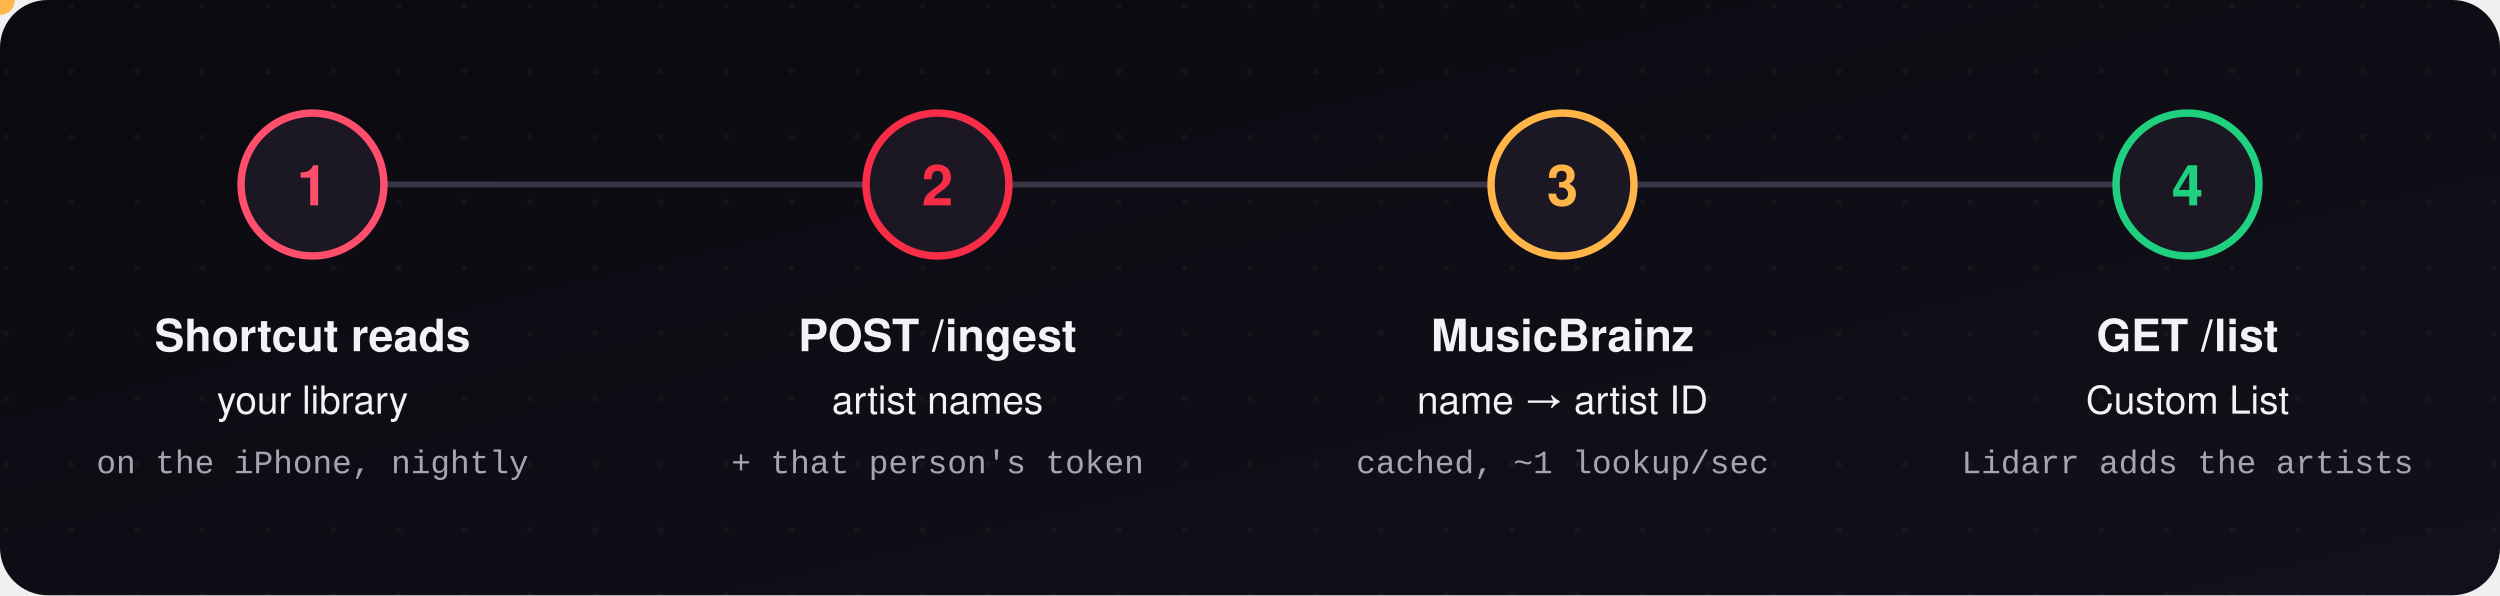
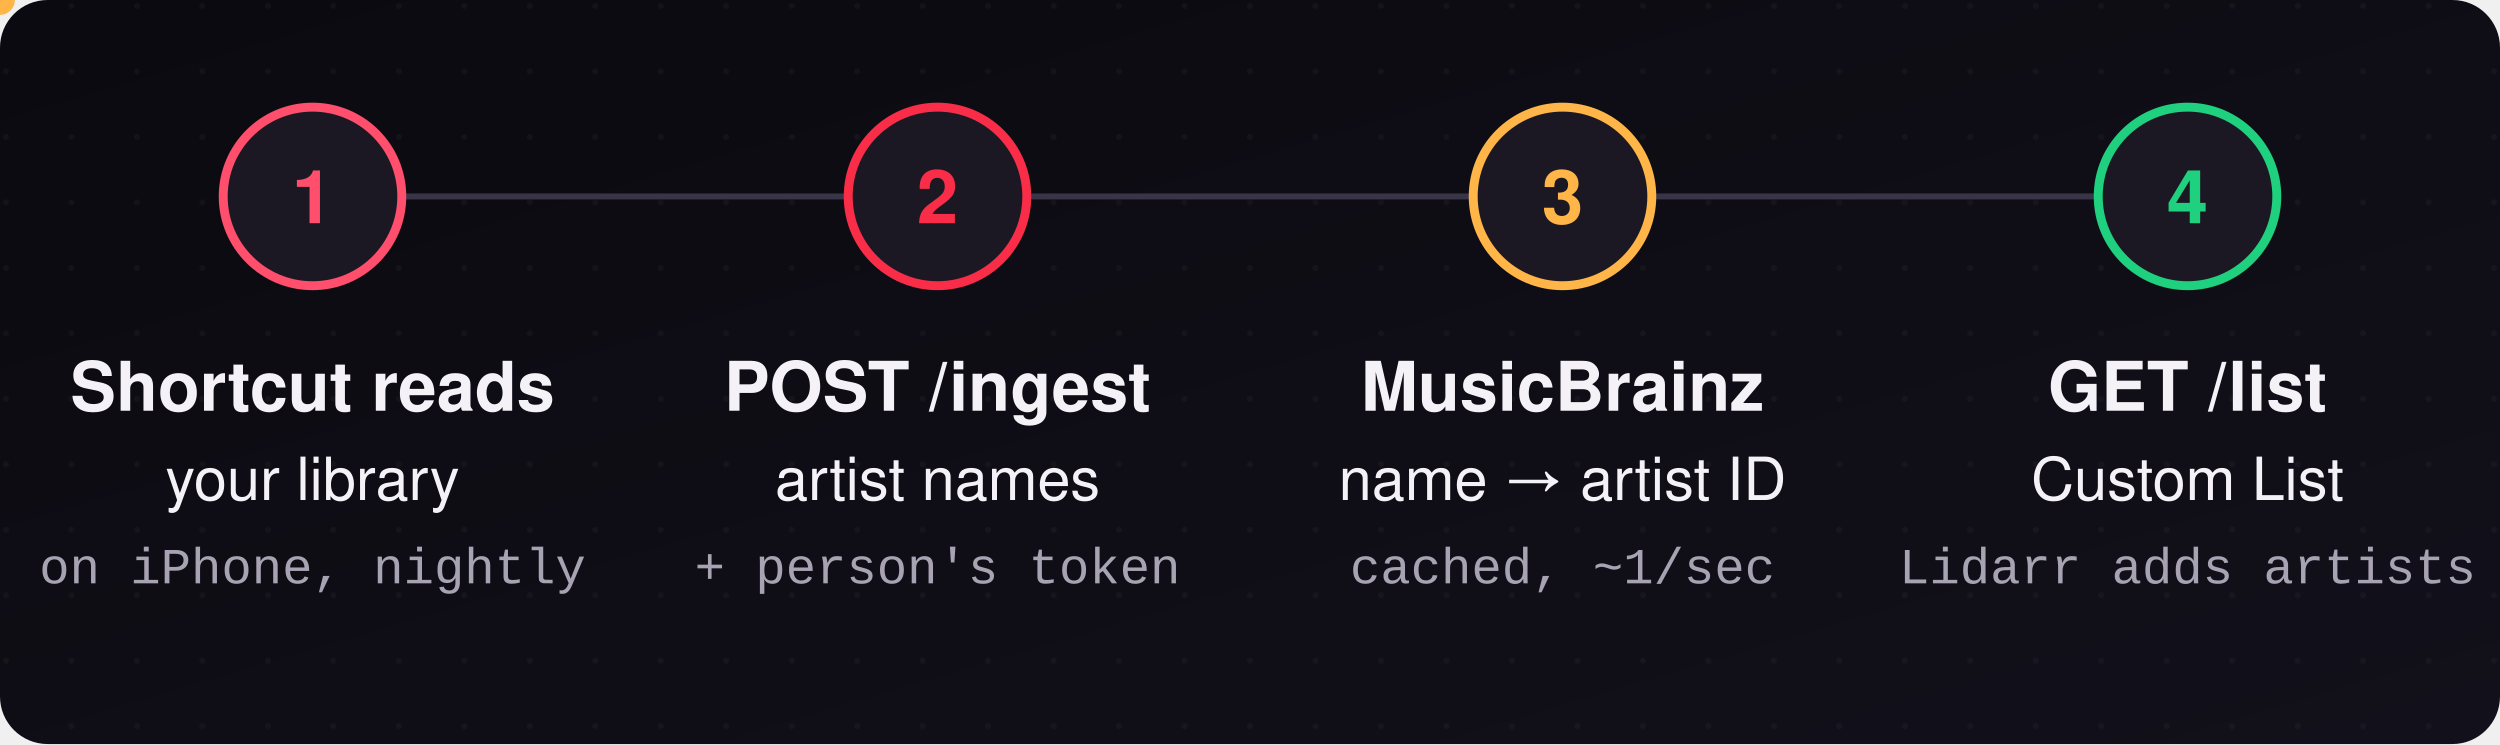
- <svg xmlns="http://www.w3.org/2000/svg" viewBox="0 0 840 200" width="840" height="200" role="img" aria-label="How it works: the Shortcut posts artist names to /ingest, they are matched on MusicBrainz, and Lidarr reads /list">
+ <svg xmlns="http://www.w3.org/2000/svg" viewBox="0 0 840 250" width="840" height="250" role="img" aria-label="How it works: the Shortcut posts artist names to /ingest, they are matched on MusicBrainz, and Lidarr reads /list">
  <defs>
    <linearGradient id="bg" x1="0" y1="0" x2="1" y2="1">
      <stop offset="0" stop-color="#0b0a10" />
      <stop offset="1" stop-color="#12101a" />
    </linearGradient>
    <linearGradient id="brand" x1="0%" y1="0%" x2="100%" y2="0%">
      <stop offset="0" stop-color="#ff4f6d" />
      <stop offset="0.5" stop-color="#ffb547" />
      <stop offset="1" stop-color="#1fd17f" />
      <animate attributeName="x1" values="0%;-40%;0%" dur="6s" repeatCount="indefinite" />
      <animate attributeName="x2" values="100%;140%;100%" dur="6s" repeatCount="indefinite" />
    </linearGradient>
    <linearGradient id="flow" x1="0" y1="0" x2="1" y2="0">
      <stop offset="0" stop-color="#ff4f6d" />
      <stop offset="1" stop-color="#1fd17f" />
    </linearGradient>
    <filter id="blur" x="-50%" y="-50%" width="200%" height="200%">
      <feGaussianBlur stdDeviation="38" />
    </filter>
    <filter id="soft" x="-20%" y="-20%" width="140%" height="140%">
      <feGaussianBlur stdDeviation="3" />
    </filter>
    <clipPath id="clip">
-       <rect width="840" height="200" rx="16" />
+       <rect width="840" height="250" rx="16" />
    </clipPath>
    <pattern id="dots" width="22" height="22" patternUnits="userSpaceOnUse">
      <circle cx="2" cy="2" r="1" fill="#ffffff" fill-opacity="0.035" />
    </pattern>
  </defs>
-   <rect width="840" height="200" rx="16" fill="url(#bg)" />
-   <rect width="840" height="200" rx="16" fill="url(#dots)" />
-   <path d="M 105 62 L 735 62" stroke="#3a3448" stroke-width="2" />
-   <path d="M 105 62 L 735 62" stroke="url(#flow)" stroke-width="2" stroke-dasharray="4 8">
+   <rect width="840" height="250" rx="16" fill="url(#bg)" />
+   <rect width="840" height="250" rx="16" fill="url(#dots)" />
+   <path d="M 105 66 L 735 66" stroke="#3a3448" stroke-width="2" />
+   <path d="M 105 66 L 735 66" stroke="url(#flow)" stroke-width="2" stroke-dasharray="4 8">
    <animate attributeName="stroke-dashoffset" values="24;0" dur="1s" repeatCount="indefinite" />
  </path>
  <circle r="5" fill="#ffb547">
-     <animateMotion path="M 105 62 L 735 62" dur="5s" repeatCount="indefinite" />
+     <animateMotion path="M 105 66 L 735 66" dur="5s" repeatCount="indefinite" />
  </circle>
-   <circle cx="105" cy="62" r="24" fill="#1b1824" stroke="#ff4f6d" stroke-width="2.5" />
-   <text x="105" y="69" text-anchor="middle" font-family="-apple-system, BlinkMacSystemFont, 'Segoe UI', Helvetica, Arial, sans-serif" font-size="19" font-weight="800" fill="#ff4f6d">1</text>
-   <text x="105" y="118" text-anchor="middle" font-family="-apple-system, BlinkMacSystemFont, 'Segoe UI', Helvetica, Arial, sans-serif" font-size="15" font-weight="700" fill="#f4f2f7">Shortcut reads</text>
-   <text x="105" y="139" text-anchor="middle" font-family="-apple-system, BlinkMacSystemFont, 'Segoe UI', Helvetica, Arial, sans-serif" font-size="13" fill="#f4f2f7">your library</text>
-   <text x="105" y="159" text-anchor="middle" font-family="ui-monospace, SFMono-Regular, Menlo, Consolas, 'Courier New', monospace" font-size="11" fill="#a8a3b3">on the iPhone, nightly</text>
-   <circle cx="315" cy="62" r="24" fill="#1b1824" stroke="#fa2d48" stroke-width="2.5" />
-   <text x="315" y="69" text-anchor="middle" font-family="-apple-system, BlinkMacSystemFont, 'Segoe UI', Helvetica, Arial, sans-serif" font-size="19" font-weight="800" fill="#fa2d48">2</text>
-   <text x="315" y="118" text-anchor="middle" font-family="-apple-system, BlinkMacSystemFont, 'Segoe UI', Helvetica, Arial, sans-serif" font-size="15" font-weight="700" fill="#f4f2f7">POST /ingest</text>
-   <text x="315" y="139" text-anchor="middle" font-family="-apple-system, BlinkMacSystemFont, 'Segoe UI', Helvetica, Arial, sans-serif" font-size="13" fill="#f4f2f7">artist names</text>
-   <text x="315" y="159" text-anchor="middle" font-family="ui-monospace, SFMono-Regular, Menlo, Consolas, 'Courier New', monospace" font-size="11" fill="#a8a3b3">+ that person's token</text>
-   <circle cx="525" cy="62" r="24" fill="#1b1824" stroke="#ffb547" stroke-width="2.5" />
-   <text x="525" y="69" text-anchor="middle" font-family="-apple-system, BlinkMacSystemFont, 'Segoe UI', Helvetica, Arial, sans-serif" font-size="19" font-weight="800" fill="#ffb547">3</text>
-   <text x="525" y="118" text-anchor="middle" font-family="-apple-system, BlinkMacSystemFont, 'Segoe UI', Helvetica, Arial, sans-serif" font-size="15" font-weight="700" fill="#f4f2f7">MusicBrainz</text>
-   <text x="525" y="139" text-anchor="middle" font-family="-apple-system, BlinkMacSystemFont, 'Segoe UI', Helvetica, Arial, sans-serif" font-size="13" fill="#f4f2f7">name → artist ID</text>
-   <text x="525" y="159" text-anchor="middle" font-family="ui-monospace, SFMono-Regular, Menlo, Consolas, 'Courier New', monospace" font-size="11" fill="#a8a3b3">cached, ~1 lookup/sec</text>
-   <circle cx="735" cy="62" r="24" fill="#1b1824" stroke="#1fd17f" stroke-width="2.5" />
-   <text x="735" y="69" text-anchor="middle" font-family="-apple-system, BlinkMacSystemFont, 'Segoe UI', Helvetica, Arial, sans-serif" font-size="19" font-weight="800" fill="#1fd17f">4</text>
-   <text x="735" y="118" text-anchor="middle" font-family="-apple-system, BlinkMacSystemFont, 'Segoe UI', Helvetica, Arial, sans-serif" font-size="15" font-weight="700" fill="#f4f2f7">GET /list</text>
-   <text x="735" y="139" text-anchor="middle" font-family="-apple-system, BlinkMacSystemFont, 'Segoe UI', Helvetica, Arial, sans-serif" font-size="13" fill="#f4f2f7">Custom List</text>
-   <text x="735" y="159" text-anchor="middle" font-family="ui-monospace, SFMono-Regular, Menlo, Consolas, 'Courier New', monospace" font-size="11" fill="#a8a3b3">Lidarr adds the artists</text>
+   <circle cx="105" cy="66" r="30" fill="#1b1824" stroke="#ff4f6d" stroke-width="3" />
+   <text x="105" y="75" text-anchor="middle" font-family="-apple-system, BlinkMacSystemFont, 'Segoe UI', Helvetica, Arial, sans-serif" font-size="25" font-weight="800" fill="#ff4f6d">1</text>
+   <text x="105" y="138" text-anchor="middle" font-family="-apple-system, BlinkMacSystemFont, 'Segoe UI', Helvetica, Arial, sans-serif" font-size="23" font-weight="700" fill="#f4f2f7">Shortcut reads</text>
+   <text x="105" y="168" text-anchor="middle" font-family="-apple-system, BlinkMacSystemFont, 'Segoe UI', Helvetica, Arial, sans-serif" font-size="20" fill="#f4f2f7">your library</text>
+   <text x="105" y="196" text-anchor="middle" font-family="ui-monospace, SFMono-Regular, Menlo, Consolas, 'Courier New', monospace" font-size="17" fill="#a8a3b3">on iPhone, nightly</text>
+   <circle cx="315" cy="66" r="30" fill="#1b1824" stroke="#fa2d48" stroke-width="3" />
+   <text x="315" y="75" text-anchor="middle" font-family="-apple-system, BlinkMacSystemFont, 'Segoe UI', Helvetica, Arial, sans-serif" font-size="25" font-weight="800" fill="#fa2d48">2</text>
+   <text x="315" y="138" text-anchor="middle" font-family="-apple-system, BlinkMacSystemFont, 'Segoe UI', Helvetica, Arial, sans-serif" font-size="23" font-weight="700" fill="#f4f2f7">POST /ingest</text>
+   <text x="315" y="168" text-anchor="middle" font-family="-apple-system, BlinkMacSystemFont, 'Segoe UI', Helvetica, Arial, sans-serif" font-size="20" fill="#f4f2f7">artist names</text>
+   <text x="315" y="196" text-anchor="middle" font-family="ui-monospace, SFMono-Regular, Menlo, Consolas, 'Courier New', monospace" font-size="17" fill="#a8a3b3">+ person's token</text>
+   <circle cx="525" cy="66" r="30" fill="#1b1824" stroke="#ffb547" stroke-width="3" />
+   <text x="525" y="75" text-anchor="middle" font-family="-apple-system, BlinkMacSystemFont, 'Segoe UI', Helvetica, Arial, sans-serif" font-size="25" font-weight="800" fill="#ffb547">3</text>
+   <text x="525" y="138" text-anchor="middle" font-family="-apple-system, BlinkMacSystemFont, 'Segoe UI', Helvetica, Arial, sans-serif" font-size="23" font-weight="700" fill="#f4f2f7">MusicBrainz</text>
+   <text x="525" y="168" text-anchor="middle" font-family="-apple-system, BlinkMacSystemFont, 'Segoe UI', Helvetica, Arial, sans-serif" font-size="20" fill="#f4f2f7">name → artist ID</text>
+   <text x="525" y="196" text-anchor="middle" font-family="ui-monospace, SFMono-Regular, Menlo, Consolas, 'Courier New', monospace" font-size="17" fill="#a8a3b3">cached, ~1/sec</text>
+   <circle cx="735" cy="66" r="30" fill="#1b1824" stroke="#1fd17f" stroke-width="3" />
+   <text x="735" y="75" text-anchor="middle" font-family="-apple-system, BlinkMacSystemFont, 'Segoe UI', Helvetica, Arial, sans-serif" font-size="25" font-weight="800" fill="#1fd17f">4</text>
+   <text x="735" y="138" text-anchor="middle" font-family="-apple-system, BlinkMacSystemFont, 'Segoe UI', Helvetica, Arial, sans-serif" font-size="23" font-weight="700" fill="#f4f2f7">GET /list</text>
+   <text x="735" y="168" text-anchor="middle" font-family="-apple-system, BlinkMacSystemFont, 'Segoe UI', Helvetica, Arial, sans-serif" font-size="20" fill="#f4f2f7">Custom List</text>
+   <text x="735" y="196" text-anchor="middle" font-family="ui-monospace, SFMono-Regular, Menlo, Consolas, 'Courier New', monospace" font-size="17" fill="#a8a3b3">Lidarr adds artists</text>
</svg>
